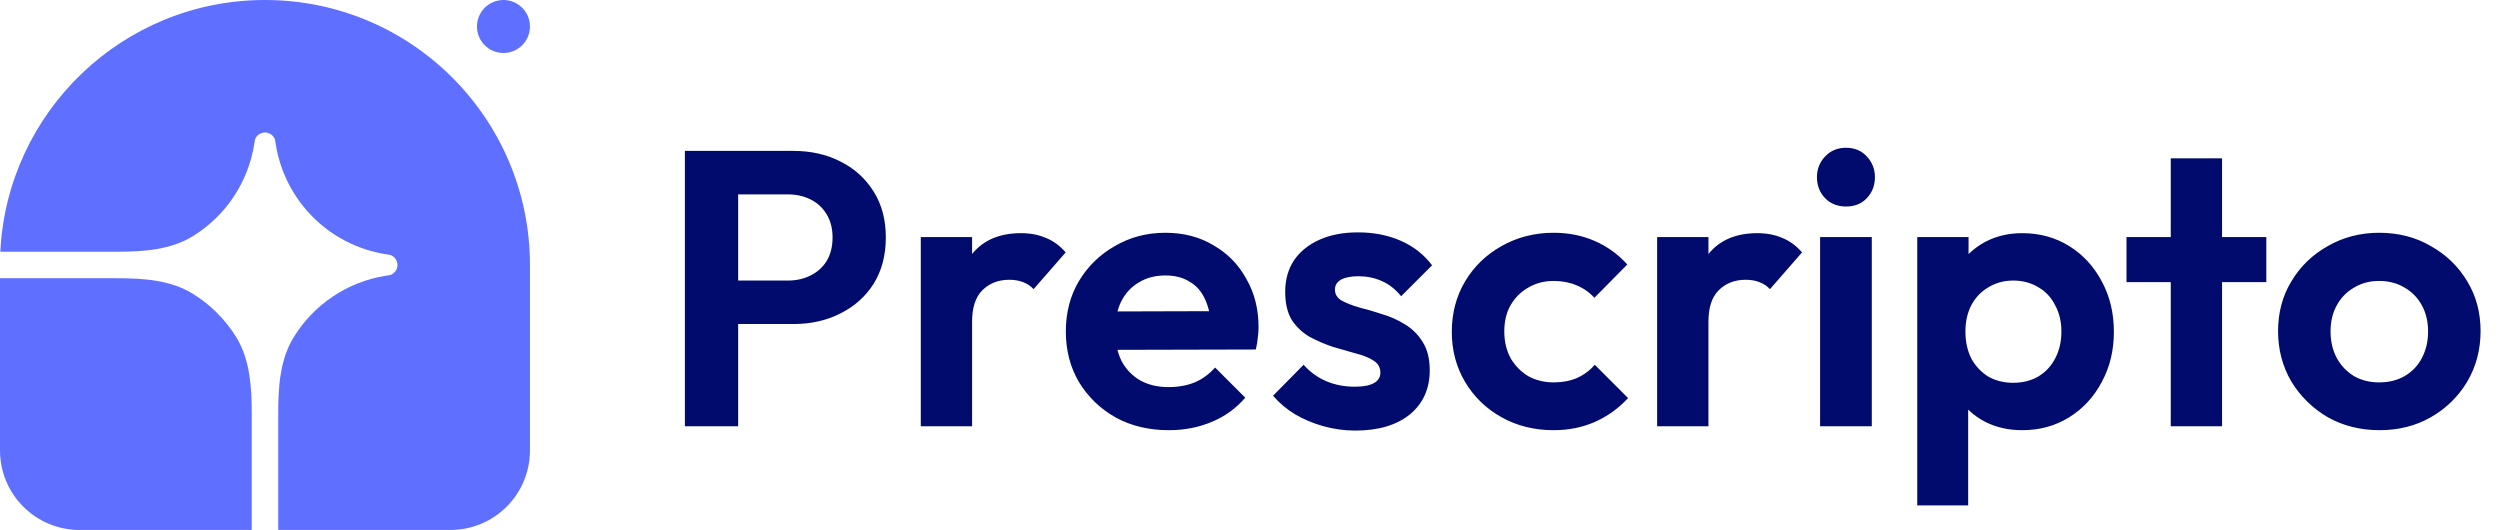
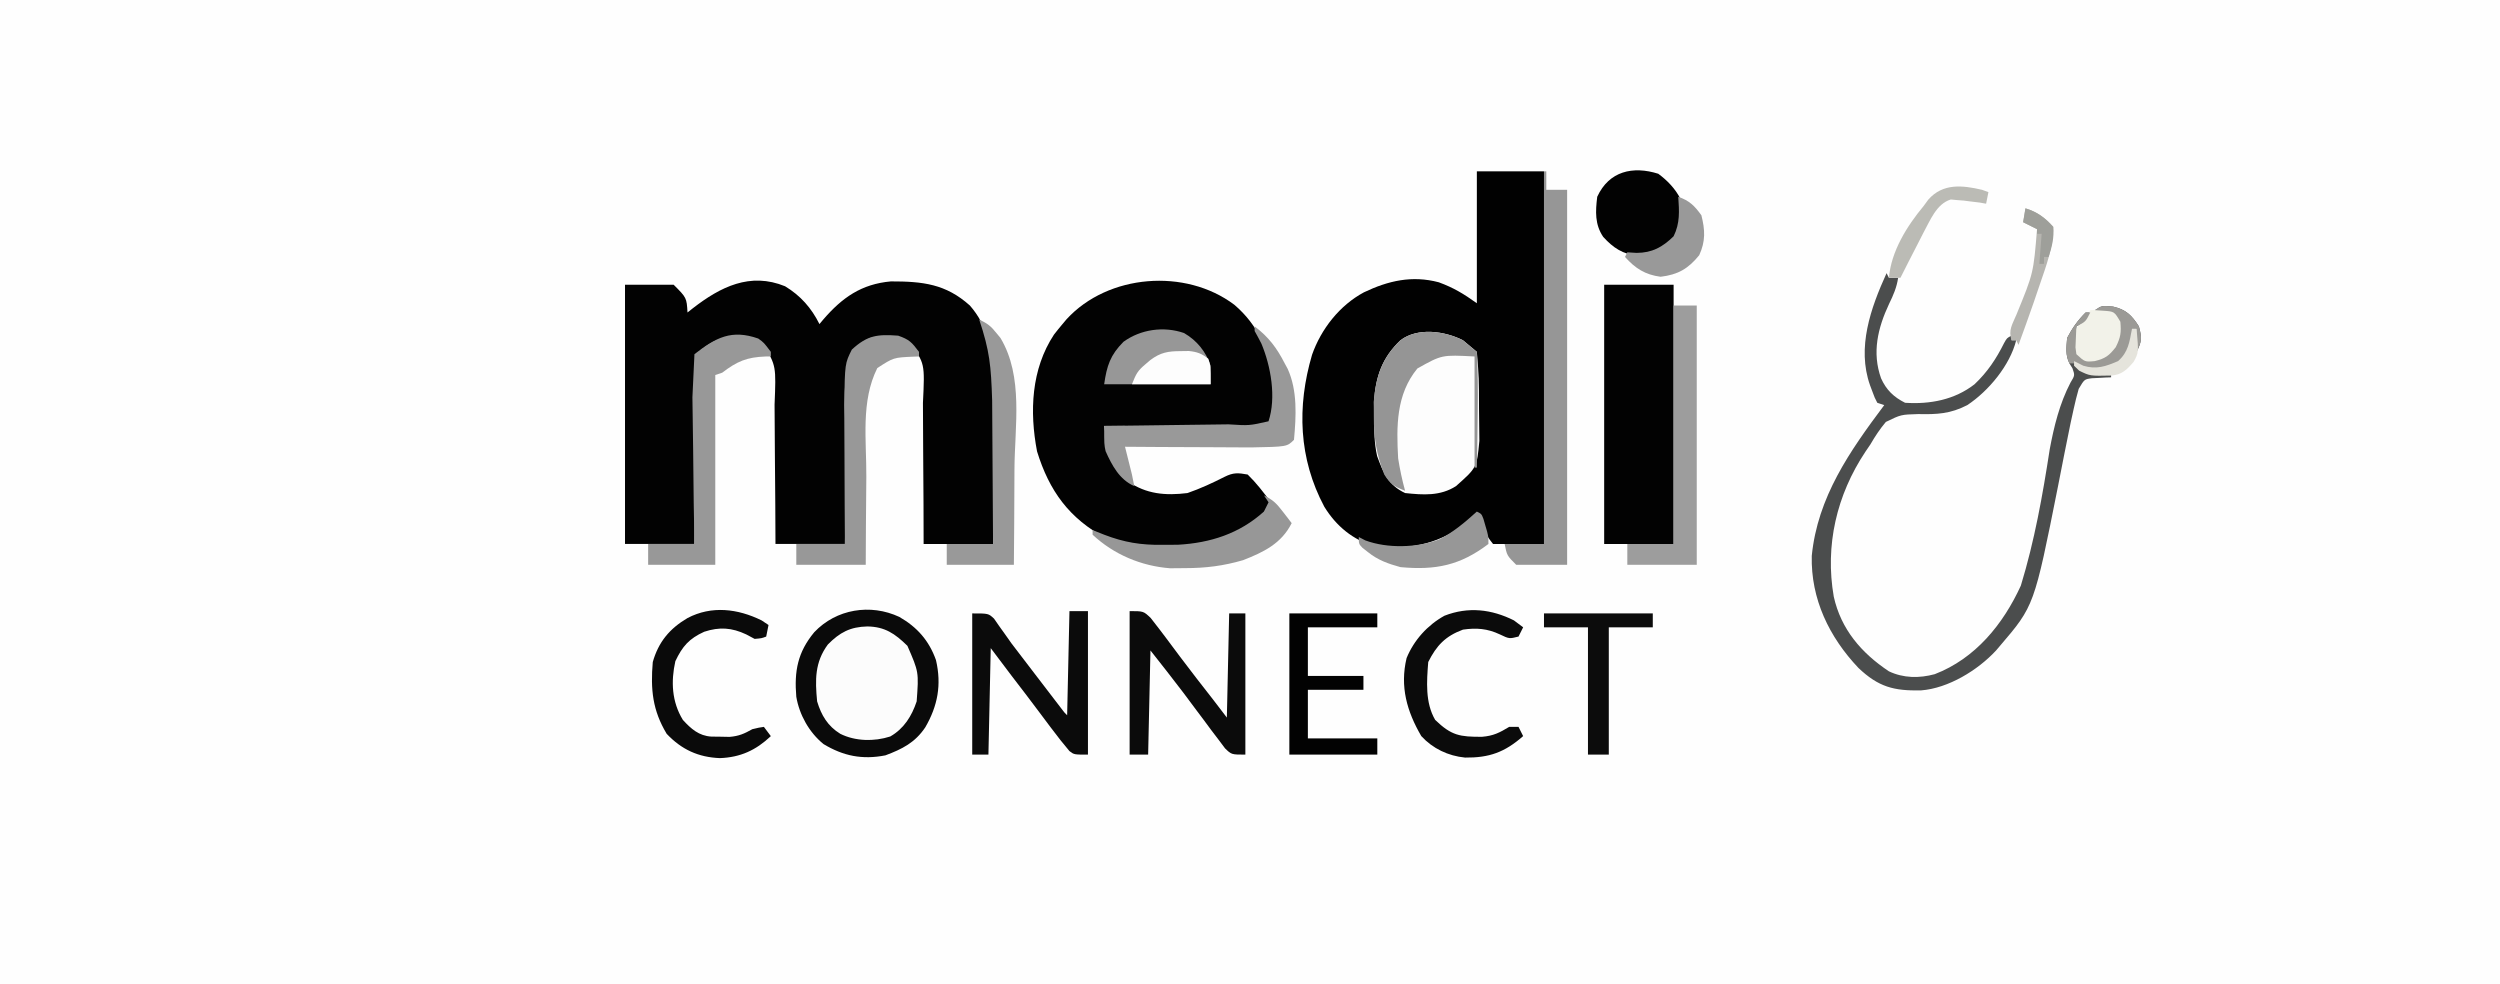
- <svg xmlns="http://www.w3.org/2000/svg" width="217" height="46" viewBox="0 0 217 46" fill="none">
-   <path d="M23 0C35.703 0 46 10.297 46 23V39.1C46 40.93 45.273 42.685 43.979 43.979C42.685 45.273 40.93 46 39.1 46H24.15V35.91C24.15 33.608 24.29 31.223 25.497 29.263C26.362 27.859 27.518 26.657 28.888 25.738C30.258 24.82 31.81 24.208 33.437 23.942L33.878 23.871C34.059 23.808 34.217 23.691 34.328 23.535C34.44 23.379 34.5 23.192 34.5 23C34.5 22.808 34.44 22.621 34.328 22.465C34.217 22.309 34.059 22.192 33.878 22.129L33.437 22.058C31.059 21.67 28.863 20.544 27.159 18.84C25.456 17.137 24.33 14.941 23.942 12.563L23.87 12.122C23.808 11.941 23.691 11.783 23.535 11.671C23.379 11.56 23.192 11.5 23 11.5C22.808 11.5 22.621 11.56 22.465 11.671C22.309 11.783 22.191 11.941 22.129 12.122L22.058 12.563C21.792 14.19 21.18 15.742 20.261 17.111C19.343 18.481 18.141 19.638 16.737 20.502C14.777 21.71 12.392 21.85 10.09 21.85H0.027C0.629 9.682 10.683 0 23 0Z" fill="#5F6FFF" />
-   <path d="M0 24.15H10.09C12.392 24.15 14.777 24.29 16.737 25.498C18.269 26.442 19.558 27.731 20.502 29.263C21.71 31.223 21.85 33.608 21.85 35.91V46H6.9C5.07 46 3.315 45.273 2.021 43.979C0.727 42.685 0 40.93 0 39.1L0 24.15ZM46 2.3C46 2.91 45.758 3.495 45.326 3.926C44.895 4.358 44.31 4.6 43.7 4.6C43.09 4.6 42.505 4.358 42.074 3.926C41.642 3.495 41.4 2.91 41.4 2.3C41.4 1.69 41.642 1.105 42.074 0.674C42.505 0.242 43.09 0 43.7 0C44.31 0 44.895 0.242 45.326 0.674C45.758 1.105 46 1.69 46 2.3Z" fill="#5F6FFF" />
-   <path d="M62.848 28.126V24.352H68.39C69.115 24.352 69.773 24.205 70.362 23.91C70.951 23.615 71.416 23.196 71.756 22.652C72.096 22.085 72.266 21.405 72.266 20.612C72.266 19.841 72.096 19.173 71.756 18.606C71.416 18.039 70.951 17.609 70.362 17.314C69.773 17.019 69.115 16.872 68.39 16.872H62.848V13.098H68.866C70.385 13.098 71.745 13.404 72.946 14.016C74.17 14.628 75.133 15.501 75.836 16.634C76.539 17.745 76.89 19.071 76.89 20.612C76.89 22.153 76.539 23.491 75.836 24.624C75.133 25.735 74.17 26.596 72.946 27.208C71.745 27.82 70.385 28.126 68.866 28.126H62.848ZM59.448 37V13.098H64.072V37H59.448ZM79.923 37V20.578H84.377V37H79.923ZM84.377 27.922L82.643 26.766C82.847 24.749 83.436 23.162 84.411 22.006C85.386 20.827 86.791 20.238 88.627 20.238C89.421 20.238 90.135 20.374 90.769 20.646C91.404 20.895 91.982 21.315 92.503 21.904L89.715 25.1C89.466 24.828 89.16 24.624 88.797 24.488C88.457 24.352 88.061 24.284 87.607 24.284C86.655 24.284 85.873 24.59 85.261 25.202C84.672 25.791 84.377 26.698 84.377 27.922ZM101.457 37.34C99.734 37.34 98.204 36.977 96.867 36.252C95.529 35.504 94.464 34.484 93.671 33.192C92.9 31.9 92.515 30.427 92.515 28.772C92.515 27.14 92.889 25.689 93.637 24.42C94.407 23.128 95.45 22.108 96.765 21.36C98.079 20.589 99.541 20.204 101.151 20.204C102.738 20.204 104.132 20.567 105.333 21.292C106.557 21.995 107.509 22.969 108.189 24.216C108.892 25.44 109.243 26.834 109.243 28.398C109.243 28.693 109.22 28.999 109.175 29.316C109.152 29.611 109.096 29.951 109.005 30.336L95.201 30.37V27.038L106.931 27.004L105.129 28.398C105.084 27.423 104.902 26.607 104.585 25.95C104.29 25.293 103.848 24.794 103.259 24.454C102.692 24.091 101.99 23.91 101.151 23.91C100.267 23.91 99.496 24.114 98.839 24.522C98.181 24.907 97.671 25.463 97.309 26.188C96.969 26.891 96.799 27.729 96.799 28.704C96.799 29.701 96.98 30.574 97.343 31.322C97.728 32.047 98.272 32.614 98.975 33.022C99.677 33.407 100.494 33.6 101.423 33.6C102.262 33.6 103.021 33.464 103.701 33.192C104.381 32.897 104.97 32.467 105.469 31.9L108.087 34.518C107.294 35.447 106.319 36.15 105.163 36.626C104.03 37.102 102.794 37.34 101.457 37.34ZM117.641 37.374C116.712 37.374 115.794 37.249 114.887 37C114.003 36.751 113.187 36.411 112.439 35.98C111.691 35.527 111.045 34.983 110.501 34.348L113.153 31.662C113.72 32.297 114.377 32.773 115.125 33.09C115.873 33.407 116.701 33.566 117.607 33.566C118.333 33.566 118.877 33.464 119.239 33.26C119.625 33.056 119.817 32.75 119.817 32.342C119.817 31.889 119.613 31.537 119.205 31.288C118.82 31.039 118.31 30.835 117.675 30.676C117.041 30.495 116.372 30.302 115.669 30.098C114.989 29.871 114.332 29.588 113.697 29.248C113.063 28.885 112.541 28.398 112.133 27.786C111.748 27.151 111.555 26.335 111.555 25.338C111.555 24.295 111.805 23.389 112.303 22.618C112.825 21.847 113.561 21.247 114.513 20.816C115.465 20.385 116.587 20.17 117.879 20.17C119.239 20.17 120.463 20.408 121.551 20.884C122.662 21.36 123.58 22.074 124.305 23.026L121.619 25.712C121.121 25.1 120.554 24.658 119.919 24.386C119.307 24.114 118.639 23.978 117.913 23.978C117.256 23.978 116.746 24.08 116.383 24.284C116.043 24.488 115.873 24.771 115.873 25.134C115.873 25.542 116.066 25.859 116.451 26.086C116.859 26.313 117.381 26.517 118.015 26.698C118.65 26.857 119.307 27.049 119.987 27.276C120.69 27.48 121.347 27.775 121.959 28.16C122.594 28.545 123.104 29.055 123.489 29.69C123.897 30.325 124.101 31.141 124.101 32.138C124.101 33.747 123.523 35.028 122.367 35.98C121.211 36.909 119.636 37.374 117.641 37.374ZM134.857 37.34C133.179 37.34 131.672 36.966 130.335 36.218C128.997 35.47 127.943 34.45 127.173 33.158C126.402 31.866 126.017 30.415 126.017 28.806C126.017 27.174 126.402 25.712 127.173 24.42C127.943 23.128 128.997 22.108 130.335 21.36C131.695 20.589 133.202 20.204 134.857 20.204C136.149 20.204 137.339 20.442 138.427 20.918C139.515 21.394 140.455 22.074 141.249 22.958L138.393 25.848C137.962 25.372 137.441 25.009 136.829 24.76C136.239 24.511 135.582 24.386 134.857 24.386C134.041 24.386 133.304 24.579 132.647 24.964C132.012 25.327 131.502 25.837 131.117 26.494C130.754 27.129 130.573 27.888 130.573 28.772C130.573 29.633 130.754 30.404 131.117 31.084C131.502 31.741 132.012 32.263 132.647 32.648C133.304 33.011 134.041 33.192 134.857 33.192C135.605 33.192 136.273 33.067 136.863 32.818C137.475 32.546 137.996 32.161 138.427 31.662L141.317 34.552C140.478 35.459 139.515 36.15 138.427 36.626C137.339 37.102 136.149 37.34 134.857 37.34ZM143.839 37V20.578H148.293V37H143.839ZM148.293 27.922L146.559 26.766C146.763 24.749 147.353 23.162 148.327 22.006C149.302 20.827 150.707 20.238 152.543 20.238C153.337 20.238 154.051 20.374 154.685 20.646C155.32 20.895 155.898 21.315 156.419 21.904L153.631 25.1C153.382 24.828 153.076 24.624 152.713 24.488C152.373 24.352 151.977 24.284 151.523 24.284C150.571 24.284 149.789 24.59 149.177 25.202C148.588 25.791 148.293 26.698 148.293 27.922ZM157.984 37V20.578H162.472V37H157.984ZM160.228 17.926C159.502 17.926 158.902 17.688 158.426 17.212C157.95 16.713 157.712 16.101 157.712 15.376C157.712 14.673 157.95 14.073 158.426 13.574C158.902 13.075 159.502 12.826 160.228 12.826C160.976 12.826 161.576 13.075 162.03 13.574C162.506 14.073 162.744 14.673 162.744 15.376C162.744 16.101 162.506 16.713 162.03 17.212C161.576 17.688 160.976 17.926 160.228 17.926ZM175.529 37.34C174.351 37.34 173.285 37.102 172.333 36.626C171.381 36.127 170.622 35.459 170.055 34.62C169.489 33.781 169.183 32.818 169.137 31.73V25.916C169.183 24.828 169.489 23.865 170.055 23.026C170.645 22.165 171.404 21.485 172.333 20.986C173.285 20.487 174.351 20.238 175.529 20.238C177.048 20.238 178.408 20.612 179.609 21.36C180.811 22.108 181.751 23.128 182.431 24.42C183.134 25.712 183.485 27.174 183.485 28.806C183.485 30.415 183.134 31.866 182.431 33.158C181.751 34.45 180.811 35.47 179.609 36.218C178.408 36.966 177.048 37.34 175.529 37.34ZM174.747 33.226C175.563 33.226 176.289 33.045 176.923 32.682C177.558 32.297 178.045 31.775 178.385 31.118C178.748 30.438 178.929 29.656 178.929 28.772C178.929 27.911 178.748 27.151 178.385 26.494C178.045 25.814 177.558 25.293 176.923 24.93C176.289 24.545 175.563 24.352 174.747 24.352C173.954 24.352 173.24 24.545 172.605 24.93C171.971 25.293 171.472 25.814 171.109 26.494C170.769 27.151 170.599 27.911 170.599 28.772C170.599 29.656 170.769 30.438 171.109 31.118C171.472 31.775 171.959 32.297 172.571 32.682C173.206 33.045 173.931 33.226 174.747 33.226ZM166.417 43.868V20.578H170.871V24.896L170.123 28.874L170.837 32.852V43.868H166.417ZM188.421 37V13.744H192.875V37H188.421ZM184.579 24.488V20.578H196.717V24.488H184.579ZM206.542 37.34C204.887 37.34 203.391 36.966 202.054 36.218C200.739 35.447 199.685 34.416 198.892 33.124C198.121 31.809 197.736 30.347 197.736 28.738C197.736 27.129 198.121 25.689 198.892 24.42C199.662 23.128 200.716 22.108 202.054 21.36C203.391 20.589 204.876 20.204 206.508 20.204C208.185 20.204 209.681 20.589 210.996 21.36C212.333 22.108 213.387 23.128 214.158 24.42C214.928 25.689 215.314 27.129 215.314 28.738C215.314 30.347 214.928 31.809 214.158 33.124C213.387 34.416 212.333 35.447 210.996 36.218C209.681 36.966 208.196 37.34 206.542 37.34ZM206.508 33.192C207.346 33.192 208.083 33.011 208.718 32.648C209.375 32.263 209.874 31.741 210.214 31.084C210.576 30.404 210.758 29.633 210.758 28.772C210.758 27.911 210.576 27.151 210.214 26.494C209.851 25.837 209.352 25.327 208.718 24.964C208.083 24.579 207.346 24.386 206.508 24.386C205.692 24.386 204.966 24.579 204.332 24.964C203.697 25.327 203.198 25.837 202.836 26.494C202.473 27.151 202.292 27.911 202.292 28.772C202.292 29.633 202.473 30.404 202.836 31.084C203.198 31.741 203.697 32.263 204.332 32.648C204.966 33.011 205.692 33.192 206.508 33.192Z" fill="#000B6D" />
+ <svg xmlns="http://www.w3.org/2000/svg" id="svg" version="1.1" viewBox="0 0 300 118.056" width="300" height="118.056">
+   <g fill="none" fill-rule="nonzero" stroke="none" stroke-width="1" stroke-linecap="butt" stroke-linejoin="miter" stroke-miterlimit="10" stroke-dasharray="" stroke-dashoffset="0" font-family="none" font-weight="none" font-size="none" text-anchor="none" style="mix-blend-mode: normal">
+     <path d="M0,0c99,0 198,0 300,0c0,38.958 0,77.917 0,118.056c-99,0 -198,0 -300,0c0,-38.958 0,-77.917 0,-118.056z" fill="#fefefe" />
+     <path d="M177.222,20.556c2.658,0 5.317,0 8.056,0c0,14.758 0,29.517 0,44.722c-2.017,0 -4.033,0 -6.111,0c-1.071,-1.339 -1.337,-1.992 -1.667,-3.611c-0.321,0.246 -0.642,0.493 -0.972,0.747c-3.764,2.81 -6.822,3.573 -11.528,3.142c-2.647,-0.752 -4.657,-2.426 -6.084,-4.749c-3.077,-5.77 -3.302,-12.002 -1.469,-18.237c1.09,-3.101 3.319,-5.937 6.225,-7.492c2.922,-1.392 5.763,-2.056 8.983,-1.204c1.788,0.659 2.972,1.377 4.567,2.516c0,-5.225 0,-10.45 0,-15.833z" fill="#010101" />
+     <path d="M94.219,34.358c1.85,1.122 3.15,2.601 4.115,4.531c0.155,-0.184 0.309,-0.369 0.469,-0.559c2.261,-2.616 4.56,-4.246 8.105,-4.562c3.823,-0.003 6.593,0.303 9.481,2.898c4.133,4.737 2.884,11.824 2.847,17.587c-0.01,2.056 -0.02,4.111 -0.03,6.229c-0.013,1.582 -0.026,3.165 -0.039,4.795c-2.75,0 -5.5,0 -8.333,0c-0.004,-1.558 -0.008,-3.117 -0.012,-4.722c-0.02,-3.025 -0.02,-3.025 -0.04,-6.111c-0.01,-2.011 -0.019,-4.022 -0.029,-6.094c0.23,-4.744 0.23,-4.744 -1.585,-7.24c-1.411,-0.853 -3.126,-0.733 -4.722,-0.556c-1.239,0.609 -1.661,1.103 -2.5,2.222c-0.993,2.98 -0.4,8.741 -0.434,11.719c-0.035,3.005 -0.035,3.005 -0.071,6.071c-0.017,1.554 -0.034,3.109 -0.051,4.71c-2.75,0 -5.5,0 -8.333,0c-0.007,-1.538 -0.014,-3.077 -0.022,-4.661c-0.016,-1.991 -0.032,-3.982 -0.048,-6.033c-0.013,-1.985 -0.026,-3.97 -0.039,-6.016c0.186,-4.631 0.186,-4.631 -1.28,-7.179c-1.241,-0.993 -2.617,-0.987 -4.153,-0.953c-1.553,0.219 -2.791,0.952 -3.903,2.064c-0.087,3.807 -0.139,7.615 -0.174,11.424c-0.021,2.109 -0.042,4.218 -0.063,6.391c-0.014,1.638 -0.027,3.276 -0.041,4.963c-2.75,0 -5.5,0 -8.333,0c0,-10.267 0,-20.533 0,-31.111c1.925,0 3.85,0 5.833,0c1.562,1.562 1.562,1.562 1.667,3.333c0.212,-0.168 0.423,-0.335 0.641,-0.508c3.306,-2.559 6.867,-4.363 11.077,-2.635z" fill="#020202" />
+     <path d="M148.108,36.562c2.902,2.474 4.168,5.53 4.67,9.271c0.032,0.659 0.049,1.319 0.052,1.979c0.004,0.333 0.008,0.666 0.012,1.009c-0.064,0.901 -0.064,0.901 -0.62,2.012c-1.802,0.901 -8.455,0.298 -10.174,0.295c-1.774,-0.003 -3.548,-0.005 -5.375,-0.008c-2.066,-0.005 -2.066,-0.005 -4.173,-0.01c0.593,3.784 0.593,3.784 2.839,6.644c2.2,1.544 4.513,1.74 7.161,1.412c1.542,-0.535 2.99,-1.205 4.444,-1.944c1.054,-0.527 1.604,-0.49 2.778,-0.278c1.049,1.021 1.919,2.15 2.778,3.333c-1.241,2.483 -3.943,3.612 -6.406,4.635c-4.006,1.335 -9.507,1.368 -13.379,-0.334c-4.402,-2.356 -6.803,-5.659 -8.27,-10.412c-0.916,-4.792 -0.696,-9.869 2.031,-14.01c0.332,-0.43 0.673,-0.853 1.024,-1.267c0.165,-0.196 0.331,-0.392 0.501,-0.595c4.968,-5.401 14.242,-6.139 20.106,-1.732z" fill="#020202" />
+     <path d="M192.5,34.167c2.75,0 5.5,0 8.333,0c0,10.267 0,20.533 0,31.111c-2.75,0 -5.5,0 -8.333,0c0,-10.267 0,-20.533 0,-31.111z" fill="#020202" />
+     <path d="M175.556,40.833c0.55,0.458 1.1,0.917 1.667,1.389c0.251,3.096 0.251,3.096 0.26,6.892c0.014,1.251 0.028,2.502 0.042,3.79c-0.303,3.206 -0.303,3.206 -2.803,5.429c-1.888,1.212 -3.94,1.065 -6.111,0.833c-2.006,-0.944 -2.621,-2.421 -3.356,-4.435c-0.355,-1.559 -0.35,-3.047 -0.359,-4.645c-0.008,-0.614 -0.016,-1.228 -0.024,-1.861c0.211,-3.03 0.962,-5.286 3.184,-7.393c2.062,-1.571 5.322,-1.108 7.5,0z" fill="#fdfdfd" />
+     <path d="M226.389,32.778c0.138,0.275 0.138,0.275 0.278,0.556c0.367,0 0.733,0 1.111,0c-0.175,1.164 -0.577,2.088 -1.094,3.142c-1.349,2.886 -2.062,5.828 -0.955,8.924c0.624,1.387 1.514,2.25 2.882,2.934c2.987,0.196 5.938,-0.355 8.333,-2.222c1.55,-1.465 2.601,-3.044 3.548,-4.948c0.341,-0.608 0.341,-0.608 0.896,-0.885c0,0.183 0,0.367 0,0.556c0.183,0 0.367,0 0.556,0c-0.751,3.002 -3.304,6.081 -5.868,7.778c-2.026,1.046 -3.617,1.126 -5.885,1.076c-2.075,0.06 -2.075,0.06 -3.889,0.944c-0.724,0.862 -1.293,1.728 -1.858,2.702c-0.197,0.29 -0.395,0.579 -0.598,0.878c-3.45,5.184 -4.863,11.243 -3.794,17.386c0.871,3.914 3.305,6.752 6.615,8.958c1.741,0.829 3.647,0.847 5.498,0.345c4.872,-1.872 8.215,-5.993 10.335,-10.623c1.638,-5.352 2.617,-10.839 3.467,-16.363c0.521,-2.778 1.179,-5.477 2.488,-7.995c0.532,-0.879 0.532,-0.879 0.243,-1.719c-0.12,-0.195 -0.241,-0.39 -0.365,-0.59c-0.507,-1.015 -0.363,-1.945 -0.278,-3.056c0.639,-1.209 1.257,-2.091 2.222,-3.056c0.183,0 0.367,0 0.556,0c-0.556,1.111 -0.556,1.111 -1.667,1.667c-0.03,0.538 -0.052,1.076 -0.069,1.615c-0.013,0.3 -0.026,0.599 -0.039,0.908c0.054,0.401 0.054,0.401 0.109,0.811c1.025,0.943 1.025,0.943 2.205,0.833c1.279,-0.315 1.711,-0.647 2.517,-1.667c0.594,-1.189 0.672,-1.753 0.556,-3.056c-0.724,-1.228 -0.724,-1.228 -1.997,-1.319c-0.349,-0.023 -0.699,-0.046 -1.059,-0.069c0.833,-0.556 0.833,-0.556 2.17,-0.434c1.55,0.354 2.243,1.027 3.108,2.378c0.373,1.374 0.37,1.761 -0.278,3.056c0,-0.917 0,-1.833 0,-2.778c-0.183,0 -0.367,0 -0.556,0c-0.017,0.378 -0.034,0.756 -0.052,1.146c-0.251,1.506 -0.476,2.025 -1.615,3.021c-1.467,0.641 -2.611,1.062 -4.167,0.556c-0.367,-0.275 -0.733,-0.55 -1.111,-0.833c1.052,1.087 1.589,1.41 3.09,1.545c0.447,0.04 0.894,0.08 1.354,0.122c0,0.092 0,0.183 0,0.278c-0.211,0.007 -0.422,0.014 -0.639,0.022c-0.276,0.016 -0.552,0.032 -0.837,0.048c-0.274,0.013 -0.548,0.026 -0.83,0.039c-0.899,0.118 -0.899,0.118 -1.583,1.28c-0.233,0.802 -0.429,1.615 -0.608,2.431c-0.119,0.542 -0.238,1.085 -0.36,1.644c-0.524,2.533 -1.018,5.071 -1.515,7.61c-2.857,14.348 -2.857,14.348 -6.962,19.149c-0.154,0.181 -0.307,0.362 -0.465,0.549c-2.193,2.376 -5.739,4.544 -9.007,4.795c-3.278,0.069 -5.103,-0.413 -7.507,-2.688c-3.514,-3.708 -5.732,-8.284 -5.607,-13.454c0.695,-7.052 4.564,-12.573 8.697,-18.091c-0.412,-0.138 -0.412,-0.138 -0.833,-0.278c-0.315,-0.605 -0.315,-0.605 -0.59,-1.354c-0.092,-0.246 -0.185,-0.491 -0.28,-0.744c-1.609,-4.536 0.082,-9.277 1.981,-13.457z" fill="#4b4d4d" />
+     <path d="M185.278,20.556c0.092,0 0.183,0 0.278,0c0,0.733 0,1.467 0,2.222c0.825,0 1.65,0 2.5,0c0,14.85 0,29.7 0,45c-2.017,0 -4.033,0 -6.111,0c-1.111,-1.111 -1.111,-1.111 -1.389,-2.5c1.558,0 3.117,0 4.722,0c0,-14.758 0,-29.517 0,-44.722z" fill="#969696" />
+     <path d="M106.753,75.712c1.553,1.026 2.686,2.22 3.247,4.01c0.27,2.649 0.243,5.028 -1.389,7.222c-1.369,1.335 -2.621,1.756 -4.514,1.788c-1.944,-0.032 -2.92,-0.217 -4.375,-1.51c-1.831,-2.371 -1.867,-4.591 -1.667,-7.5c0.612,-1.81 1.526,-2.762 3.056,-3.889c1.871,-0.893 3.718,-0.819 5.642,-0.122z" fill="#fcfcfc" />
+     <path d="M107.917,74.028c2.147,1.235 3.567,2.841 4.4,5.184c0.688,2.956 0.212,5.491 -1.285,8.07c-1.228,1.837 -2.78,2.61 -4.782,3.36c-2.773,0.545 -5.048,0.082 -7.431,-1.354c-1.717,-1.397 -2.896,-3.506 -3.264,-5.677c-0.259,-3.077 0.165,-5.341 2.153,-7.743c2.637,-2.79 6.741,-3.458 10.208,-1.84zM99.34,77.344c-1.573,2.135 -1.531,4.231 -1.285,6.823c0.503,1.666 1.27,2.961 2.778,3.889c1.8,0.9 4.069,0.948 5.996,0.322c1.644,-0.935 2.584,-2.45 3.171,-4.211c0.258,-3.52 0.258,-3.52 -1.111,-6.667c-1.491,-1.464 -2.705,-2.296 -4.809,-2.326c-2.043,0.047 -3.306,0.71 -4.74,2.17z" fill="#0a0a0a" />
+     <path d="M128.333,73.333c0.733,0 1.467,0 2.222,0c0,5.683 0,11.367 0,17.222c-1.667,0 -1.667,0 -2.228,-0.43c-0.164,-0.202 -0.329,-0.404 -0.498,-0.612c-0.285,-0.346 -0.285,-0.346 -0.575,-0.699c-0.803,-1.037 -1.597,-2.079 -2.376,-3.134c-1.135,-1.53 -2.299,-3.037 -3.458,-4.549c-0.85,-1.114 -1.691,-2.234 -2.531,-3.355c-0.092,4.217 -0.183,8.433 -0.278,12.778c-0.642,0 -1.283,0 -1.944,0c0,-5.592 0,-11.183 0,-16.944c1.944,0 1.944,0 2.615,0.624c0.203,0.293 0.405,0.585 0.614,0.886c0.353,0.494 0.353,0.494 0.714,0.997c0.257,0.364 0.514,0.728 0.779,1.104c0.599,0.789 1.201,1.576 1.806,2.361c0.302,0.395 0.604,0.791 0.916,1.198c0.828,1.083 1.657,2.165 2.487,3.247c0.222,0.289 0.444,0.579 0.673,0.877c0.451,0.605 0.451,0.605 0.786,0.929c0.092,-4.125 0.183,-8.25 0.278,-12.5z" fill="#0b0b0b" />
+     <path d="M135.556,73.333c1.667,0 1.667,0 2.535,0.833c0.366,0.457 0.724,0.921 1.076,1.389c0.24,0.317 0.481,0.635 0.728,0.961c0.561,0.746 1.12,1.494 1.676,2.244c1.311,1.749 2.657,3.471 4.003,5.193c0.556,0.714 1.105,1.433 1.648,2.157c0.092,-4.125 0.183,-8.25 0.278,-12.5c0.642,0 1.283,0 1.944,0c0,5.592 0,11.183 0,16.944c-1.667,0 -1.667,0 -2.441,-0.755c-0.26,-0.347 -0.52,-0.693 -0.788,-1.05c-0.29,-0.381 -0.579,-0.761 -0.878,-1.153c-0.295,-0.399 -0.589,-0.797 -0.893,-1.208c-0.421,-0.559 -0.421,-0.559 -0.85,-1.13c-0.527,-0.701 -1.052,-1.404 -1.573,-2.109c-1.297,-1.717 -2.636,-3.402 -3.966,-5.094c-0.092,4.125 -0.183,8.25 -0.278,12.5c-0.733,0 -1.467,0 -2.222,0c0,-5.683 0,-11.367 0,-17.222z" fill="#0b0b0b" />
+     <path d="M200.833,36.667c0.917,0 1.833,0 2.778,0c0,10.267 0,20.533 0,31.111c-2.75,0 -5.5,0 -8.333,0c0,-0.825 0,-1.65 0,-2.5c1.833,0 3.667,0 5.556,0c0,-9.442 0,-18.883 0,-28.611z" fill="#9d9d9d" />
+     <path d="M107.778,40.278c1.339,0.47 1.626,0.779 2.5,1.944c0,0.183 0,0.367 0,0.556c-0.221,0.007 -0.443,0.014 -0.671,0.022c-2.38,0.103 -2.38,0.103 -4.329,1.367c-2.003,4.006 -1.29,8.653 -1.319,13.056c-0.024,2.948 -0.024,2.948 -0.048,5.955c-0.007,1.518 -0.014,3.036 -0.022,4.601c-2.75,0 -5.5,0 -8.333,0c0,-0.825 0,-1.65 0,-2.5c1.925,0 3.85,0 5.833,0c-0.01,-1.545 -0.019,-3.089 -0.029,-4.681c-0.008,-1.996 -0.015,-3.992 -0.023,-6.048c-0.01,-1.992 -0.019,-3.983 -0.029,-6.035c0.081,-4.902 0.081,-4.902 0.915,-6.569c1.869,-1.717 3.066,-1.849 5.556,-1.667z" fill="#989898" />
+     <path d="M90.99,40.625c0.677,0.486 0.677,0.486 1.51,1.597c0,0.183 0,0.367 0,0.556c-0.212,0.001 -0.423,0.001 -0.641,0.002c-2.258,0.085 -3.402,0.578 -5.192,1.942c-0.275,0.092 -0.55,0.183 -0.833,0.278c0,7.517 0,15.033 0,22.778c-2.658,0 -5.317,0 -8.056,0c0,-0.825 0,-1.65 0,-2.5c1.833,0 3.667,0 5.556,0c-0.044,-2.433 -0.044,-2.433 -0.088,-4.914c-0.023,-2.097 -0.045,-4.193 -0.068,-6.353c-0.044,-3.137 -0.044,-3.137 -0.088,-6.338c0.081,-1.707 0.161,-3.414 0.244,-5.173c2.582,-2.008 4.461,-2.996 7.656,-1.875z" fill="#989898" />
+     <path d="M150.556,39.167c1.675,1.273 2.658,2.574 3.611,4.444c0.116,0.212 0.231,0.425 0.35,0.643c1.198,2.619 1.019,5.713 0.761,8.523c-0.833,0.833 -0.833,0.833 -5.168,0.915c-1.795,-0.01 -3.59,-0.019 -5.439,-0.029c-1.797,-0.008 -3.594,-0.015 -5.446,-0.023c-1.394,-0.01 -2.788,-0.019 -4.224,-0.029c0.275,1.1 0.55,2.2 0.833,3.333c0.092,0.458 0.183,0.917 0.278,1.389c-1.778,-0.784 -2.671,-2.477 -3.438,-4.184c-0.174,-0.816 -0.174,-0.816 -0.174,-3.038c1.377,-0.017 2.754,-0.034 4.173,-0.051c1.774,-0.023 3.548,-0.047 5.375,-0.071c1.772,-0.023 3.545,-0.045 5.371,-0.068c2.486,0.16 2.486,0.16 4.803,-0.366c0.947,-2.841 0.283,-6.621 -0.858,-9.329c-0.257,-0.508 -0.531,-1.007 -0.808,-1.504c0,-0.183 0,-0.367 0,-0.556z" fill="#999999" />
+     <path d="M117.5,38.333c1.04,0.52 1.391,0.78 2.083,1.649c0.236,0.287 0.236,0.287 0.477,0.581c2.78,4.639 1.706,10.591 1.675,15.739c-0.01,2.138 -0.02,4.276 -0.03,6.479c-0.013,1.649 -0.026,3.298 -0.039,4.997c-2.658,0 -5.317,0 -8.056,0c0,-0.825 0,-1.65 0,-2.5c1.833,0 3.667,0 5.556,0c-0.017,-3.675 -0.041,-7.35 -0.069,-11.024c-0.013,-2.046 -0.026,-4.093 -0.039,-6.201c-0.134,-4.183 -0.295,-5.929 -1.558,-9.719z" fill="#999999" />
+     <path d="M198.993,20.851c1.1,0.812 2.058,1.806 2.674,3.038c0.201,1.656 0.289,3.171 -0.694,4.583c-1.391,1.391 -2.488,1.995 -4.444,2.24c-1.803,-0.225 -2.936,-0.954 -4.149,-2.292c-1.008,-1.492 -0.929,-3.053 -0.712,-4.809c1.419,-3.086 4.283,-3.719 7.326,-2.76z" fill="#020202" />
+     <path d="M154.722,73.611c3.483,0 6.967,0 10.556,0c0,0.55 0,1.1 0,1.667c-2.75,0 -5.5,0 -8.333,0c0,1.925 0,3.85 0,5.833c2.2,0 4.4,0 6.667,0c0,0.55 0,1.1 0,1.667c-2.2,0 -4.4,0 -6.667,0c0,1.925 0,3.85 0,5.833c2.75,0 5.5,0 8.333,0c0,0.642 0,1.283 0,1.944c-3.483,0 -6.967,0 -10.556,0c0,-5.592 0,-11.183 0,-16.944z" fill="#020202" />
+     <path d="M181.667,74.444c0.367,0.275 0.733,0.55 1.111,0.833c-0.183,0.367 -0.367,0.733 -0.556,1.111c-1.111,0.278 -1.111,0.278 -2.24,-0.26c-1.486,-0.702 -2.806,-0.808 -4.427,-0.573c-2.11,0.784 -3.172,1.9 -4.167,3.889c-0.183,2.327 -0.377,4.876 0.833,6.944c1.958,1.889 2.961,2.036 5.615,2.028c1.367,-0.109 2.113,-0.494 3.274,-1.195c0.367,0 0.733,0 1.111,0c0.183,0.367 0.367,0.733 0.556,1.111c-2.205,1.942 -4.07,2.609 -6.968,2.578c-2.02,-0.195 -3.885,-1.084 -5.254,-2.578c-1.72,-2.95 -2.585,-5.939 -1.764,-9.362c0.882,-2.156 2.514,-3.96 4.542,-5.082c2.849,-1.112 5.645,-0.788 8.333,0.556z" fill="#0b0b0b" />
+     <path d="M91.389,74.444c0.275,0.183 0.55,0.367 0.833,0.556c-0.092,0.458 -0.183,0.917 -0.278,1.389c-0.556,0.208 -0.556,0.208 -1.389,0.278c-0.332,-0.178 -0.665,-0.355 -1.007,-0.538c-1.733,-0.817 -3.214,-0.921 -5.044,-0.318c-1.81,0.823 -2.609,1.737 -3.462,3.53c-0.544,2.448 -0.429,4.876 0.903,7.049c0.981,1.073 1.925,1.909 3.407,2.001c0.365,0.004 0.73,0.009 1.107,0.013c0.544,0.011 0.544,0.011 1.098,0.022c1.114,-0.096 1.758,-0.379 2.721,-0.924c0.799,-0.191 0.799,-0.191 1.389,-0.278c0.275,0.367 0.55,0.733 0.833,1.111c-1.786,1.692 -3.652,2.547 -6.111,2.639c-2.581,-0.099 -4.607,-1.03 -6.389,-2.917c-1.696,-2.823 -1.947,-5.326 -1.667,-8.611c0.685,-2.414 2.022,-4.015 4.167,-5.278c2.9,-1.524 6.047,-1.123 8.889,0.278z" fill="#0a0a0a" />
+     <path d="M175.556,40.833c0.55,0.458 1.1,0.917 1.667,1.389c0.12,2.341 0.14,4.688 0.104,7.031c-0.015,1.277 -0.03,2.553 -0.046,3.868c-0.019,0.986 -0.039,1.973 -0.059,2.989c-0.092,0 -0.183,0 -0.278,0c0,-4.4 0,-8.8 0,-13.333c-3.913,-0.21 -3.913,-0.21 -6.858,1.441c-2.559,3.113 -2.522,6.946 -2.309,10.781c0.205,1.32 0.48,2.601 0.833,3.889c-1.244,-0.463 -1.785,-0.792 -2.5,-1.944c-0.928,-2.389 -1.262,-4.386 -1.25,-6.944c-0.003,-0.602 -0.006,-1.203 -0.009,-1.823c0.248,-3.003 0.998,-5.253 3.203,-7.344c2.062,-1.571 5.322,-1.108 7.5,0z" fill="#959595" />
+     <path d="M142.087,39.965c1.546,0.895 2.629,2.237 3.191,3.924c0,0.733 0,1.467 0,2.222c-4.217,0 -8.433,0 -12.778,0c0.317,-2.221 0.735,-3.513 2.326,-5.104c2.055,-1.488 4.831,-1.888 7.26,-1.042z" fill="#979797" />
+     <path d="M151.667,59.444c1.146,0.573 1.528,0.987 2.292,1.979c0.196,0.253 0.392,0.506 0.595,0.766c0.221,0.291 0.221,0.291 0.447,0.588c-1.229,2.459 -3.379,3.484 -5.833,4.444c-2.364,0.688 -4.484,0.953 -6.944,0.955c-0.602,0.005 -1.203,0.011 -1.823,0.016c-3.451,-0.266 -6.74,-1.648 -9.288,-4.027c0,-0.183 0,-0.367 0,-0.556c0.688,0.275 0.688,0.275 1.389,0.556c2.423,0.928 4.404,1.249 6.997,1.215c0.611,-0.004 1.222,-0.007 1.852,-0.011c3.898,-0.213 7.393,-1.341 10.318,-3.982c0.183,-0.367 0.367,-0.733 0.556,-1.111c-0.275,-0.412 -0.275,-0.412 -0.556,-0.833z" fill="#979797" />
+     <path d="M185.278,73.611c4.308,0 8.617,0 13.056,0c0,0.55 0,1.1 0,1.667c-1.742,0 -3.483,0 -5.278,0c0,5.042 0,10.083 0,15.278c-0.825,0 -1.65,0 -2.5,0c0,-5.042 0,-10.083 0,-15.278c-1.742,0 -3.483,0 -5.278,0c0,-0.55 0,-1.1 0,-1.667z" fill="#0c0c0c" />
+     <path d="M177.222,61.389c0.556,0.278 0.556,0.278 0.792,0.883c0.071,0.247 0.142,0.494 0.215,0.749c0.072,0.246 0.145,0.491 0.219,0.744c0.163,0.679 0.163,0.679 0.163,1.513c-3.382,2.564 -6.319,3.17 -10.556,2.778c-1.485,-0.407 -2.703,-0.838 -3.906,-1.806c-0.209,-0.163 -0.419,-0.327 -0.635,-0.495c-0.459,-0.477 -0.459,-0.477 -0.459,-1.311c0.394,0.202 0.394,0.202 0.795,0.408c2.639,0.977 6.186,0.889 8.823,-0.113c1.707,-0.851 3.14,-2.078 4.549,-3.351z" fill="#979797" />
+     <path d="M201.389,23.611c1.341,0.473 1.94,1.059 2.778,2.222c0.445,1.781 0.511,3.099 -0.26,4.792c-1.334,1.634 -2.539,2.332 -4.635,2.587c-1.84,-0.237 -3.046,-1.007 -4.271,-2.378c0.092,-0.183 0.183,-0.367 0.278,-0.556c0.367,0.023 0.733,0.046 1.111,0.069c1.872,-0.009 3.113,-0.692 4.444,-1.997c0.781,-1.586 0.673,-3.003 0.556,-4.74z" fill="#999999" />
+     <path d="M141.649,42.135c0.335,-0.005 0.67,-0.009 1.015,-0.014c1.017,0.108 1.537,0.306 2.336,0.934c0.278,0.833 0.278,0.833 0.278,3.056c-3.117,0 -6.233,0 -9.444,0c0.508,-1.269 0.663,-1.6 1.632,-2.413c0.188,-0.161 0.377,-0.323 0.571,-0.489c1.221,-0.914 2.129,-1.068 3.613,-1.073z" fill="#fdfdfd" />
+     <path d="M250.833,37.222c2.563,-0.169 2.563,-0.169 3.507,0.573c0.49,1.046 0.557,1.613 0.382,2.76c-0.6,1.2 -1.093,2.01 -2.188,2.795c-1.066,0.32 -1.74,0.266 -2.812,-0.017c-0.833,-0.833 -0.833,-0.833 -0.972,-2.188c0.029,-1.096 0.072,-1.343 0.799,-2.222c0.241,-0.195 0.481,-0.39 0.729,-0.59c0.183,-0.367 0.367,-0.733 0.556,-1.111z" fill="#f2f2e9" />
+     <path d="M237.847,22.778c0.378,0.138 0.378,0.138 0.764,0.278c-0.092,0.458 -0.183,0.917 -0.278,1.389c-0.258,-0.046 -0.516,-0.092 -0.781,-0.139c-0.576,-0.069 -0.576,-0.069 -1.163,-0.139c-0.248,-0.032 -0.496,-0.064 -0.751,-0.097c-0.393,-0.03 -0.393,-0.03 -0.794,-0.06c-0.247,-0.023 -0.493,-0.047 -0.748,-0.071c-1.738,0.517 -2.493,2.565 -3.312,4.044c-0.288,0.562 -0.575,1.124 -0.871,1.704c-0.291,0.566 -0.582,1.133 -0.882,1.717c-0.49,0.964 -0.49,0.964 -0.975,1.929c-0.458,0 -0.917,0 -1.389,0c0.287,-3.195 2.147,-6.179 4.167,-8.611c0.189,-0.258 0.378,-0.516 0.573,-0.781c1.737,-1.961 4.067,-1.722 6.441,-1.163z" fill="#bbbbb5" />
+     <path d="M243.056,25c1.405,0.426 2.359,1.131 3.333,2.222c-0.002,2.456 -0.825,4.623 -1.615,6.927c-0.242,0.713 -0.485,1.426 -0.735,2.16c-0.593,1.698 -1.197,3.391 -1.817,5.079c-0.092,-0.183 -0.183,-0.367 -0.278,-0.556c-0.183,0 -0.367,0 -0.556,0c-0.411,-1.234 0.096,-1.902 0.59,-3.09c2.038,-4.967 2.038,-4.967 2.465,-10.243c-0.367,-0.183 -0.733,-0.367 -1.111,-0.556c-0.183,-0.092 -0.367,-0.183 -0.556,-0.278c0.092,-0.55 0.183,-1.1 0.278,-1.667z" fill="#b6b5b0" />
+     <path d="M253.559,36.788c1.55,0.354 2.243,1.027 3.108,2.378c0.373,1.374 0.37,1.761 -0.278,3.056c0,-0.917 0,-1.833 0,-2.778c-0.183,0 -0.367,0 -0.556,0c-0.026,0.567 -0.026,0.567 -0.052,1.146c-0.251,1.506 -0.476,2.025 -1.615,3.021c-1.482,0.647 -2.593,1.031 -4.167,0.556c-0.367,-0.183 -0.733,-0.367 -1.111,-0.556c-0.183,0 -0.367,0 -0.556,0c-0.507,-1.015 -0.363,-1.945 -0.278,-3.056c0.639,-1.209 1.257,-2.091 2.222,-3.056c0.183,0 0.367,0 0.556,0c-0.556,1.111 -0.556,1.111 -1.667,1.667c-0.03,0.538 -0.052,1.076 -0.069,1.615c-0.013,0.3 -0.026,0.599 -0.039,0.908c0.054,0.401 0.054,0.401 0.109,0.811c1.025,0.943 1.025,0.943 2.205,0.833c1.279,-0.315 1.711,-0.647 2.517,-1.667c0.594,-1.189 0.672,-1.753 0.556,-3.056c-0.724,-1.228 -0.724,-1.228 -1.997,-1.319c-0.349,-0.023 -0.699,-0.046 -1.059,-0.069c0.833,-0.556 0.833,-0.556 2.17,-0.434z" fill="#9b9a96" />
+     <path d="M243.056,25c1.405,0.426 2.359,1.131 3.333,2.222c0.13,1.262 -0.156,2.412 -0.556,3.611c-0.183,0 -0.367,0 -0.556,0c0,0.275 0,0.55 0,0.833c-0.183,0 -0.367,0 -0.556,0c0.092,-1.192 0.183,-2.383 0.278,-3.611c-0.183,0 -0.367,0 -0.556,0c0,-0.183 0,-0.367 0,-0.556c-0.367,-0.183 -0.733,-0.367 -1.111,-0.556c-0.183,-0.092 -0.367,-0.183 -0.556,-0.278c0.092,-0.55 0.183,-1.1 0.278,-1.667z" fill="#9e9f9a" />
+     <path d="M255.833,39.444c0.183,0 0.367,0 0.556,0c0.254,2.867 0.254,2.867 -0.352,3.978c-0.816,0.947 -1.405,1.538 -2.656,1.644c-2.577,0.056 -2.577,0.056 -3.885,-0.587c-0.201,-0.195 -0.401,-0.39 -0.608,-0.59c0,-0.183 0,-0.367 0,-0.556c0.55,0.275 0.55,0.275 1.111,0.556c1.571,0.475 2.684,0.08 4.167,-0.556c1.228,-1.071 1.386,-2.324 1.667,-3.889z" fill="#e5e4dc" />
+   </g>
</svg>
